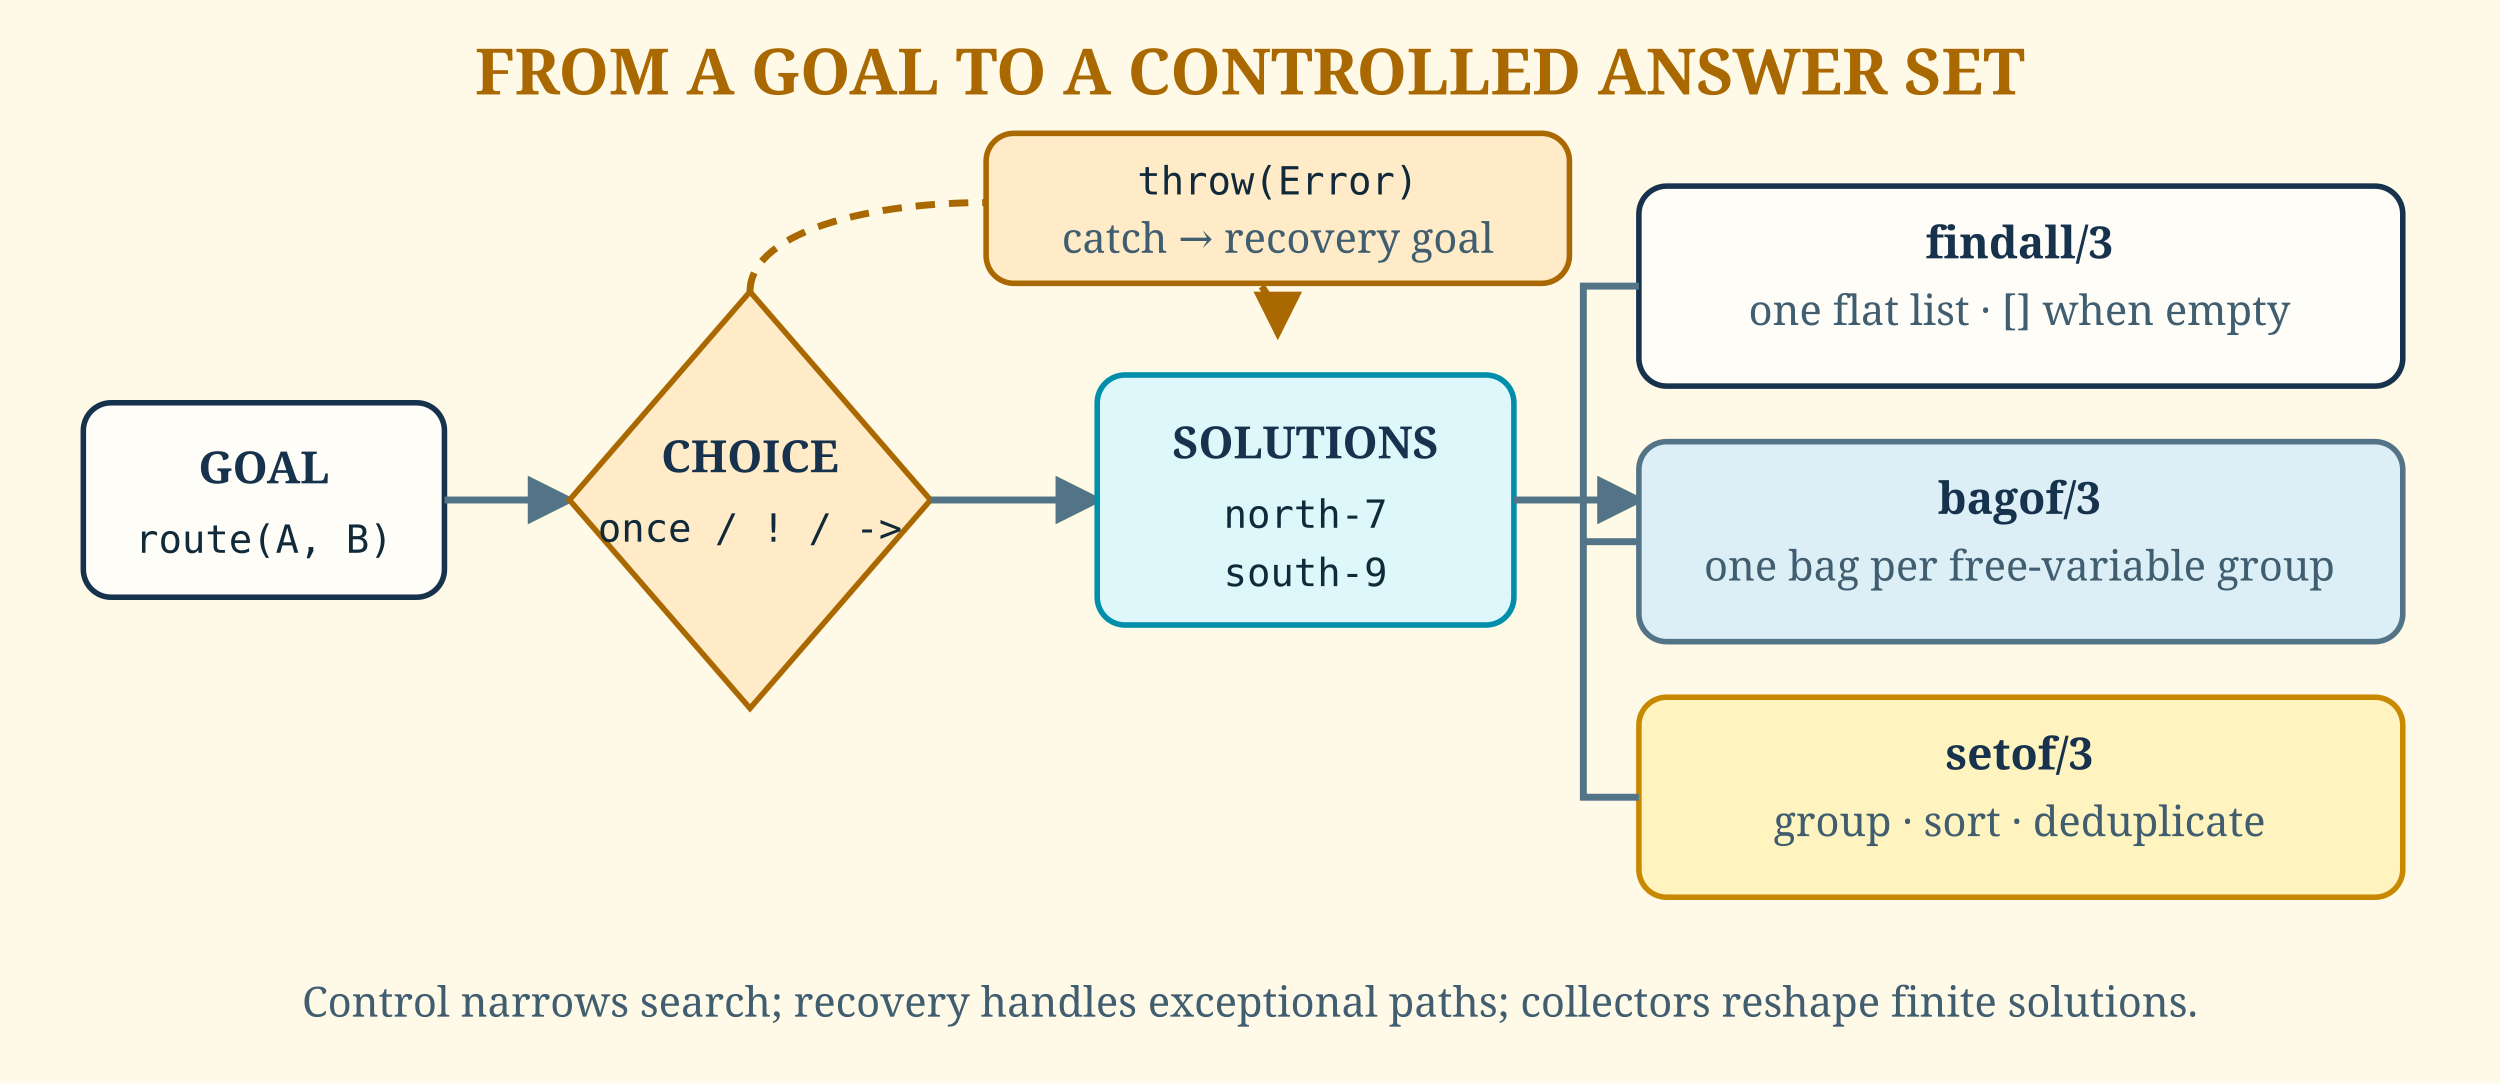
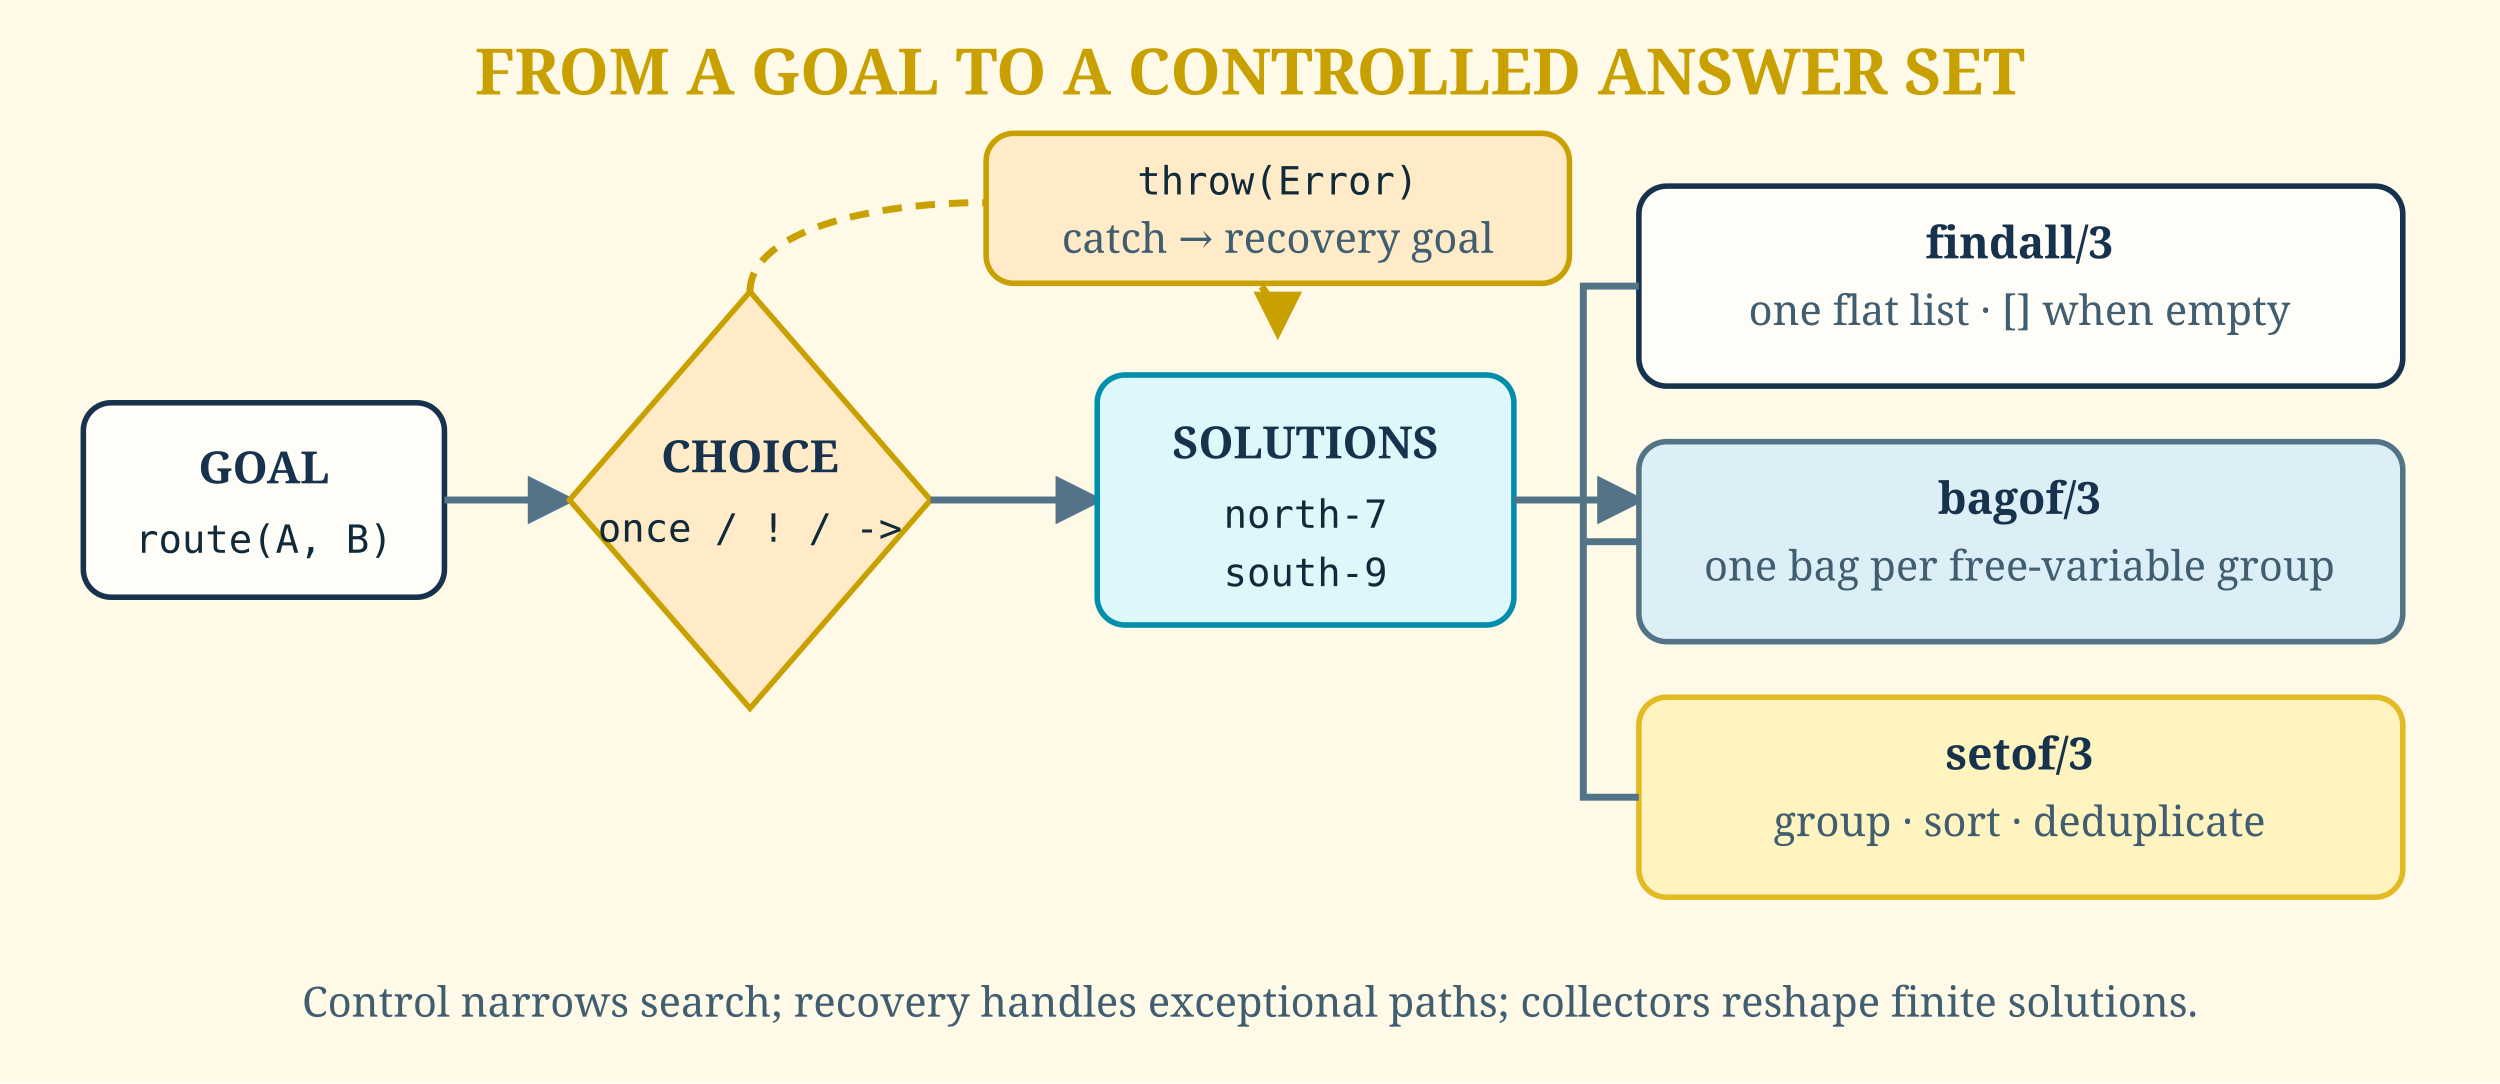
<svg xmlns="http://www.w3.org/2000/svg" width="900" height="390" viewBox="0 0 900 390" role="img" aria-labelledby="title desc">
  <defs>
    <style>
-       .bg{fill:#FFF9E8}.box{fill:#FFFDF8;stroke:#17324D;stroke-width:2}.choice{fill:#FFEBC7;stroke:#A96800;stroke-width:2}
-       .ok{fill:#DDF7FB;stroke:#008EAA;stroke-width:2}.group{fill:#DCEFF7;stroke:#537487;stroke-width:2}.gold{fill:#FFF4BF;stroke:#C88900;stroke-width:2}
-       .title{fill:#A96800;font:bold 23px Georgia,serif}.label{fill:#17324D;font:bold 16px Georgia,serif}
+       .bg{fill:#FFF9E8}.box{fill:#FFFDF8;stroke:#17324D;stroke-width:2}.choice{fill:#FFEBC7;stroke:#C8A100;stroke-width:2}
+       .ok{fill:#DDF7FB;stroke:#008EAA;stroke-width:2}.group{fill:#DCEFF7;stroke:#537487;stroke-width:2}.gold{fill:#FFF4BF;stroke:#E2BA22;stroke-width:2}
+       .title{fill:#C8A100;font:bold 23px Georgia,serif}.label{fill:#17324D;font:bold 16px Georgia,serif}
      .code{fill:#102A3A;font:14px ui-monospace,SFMono-Regular,Consolas,monospace}.prose{fill:#405E70;font:15px Georgia,serif}
-       .line{fill:none;stroke:#537487;stroke-width:2.5}.error{fill:none;stroke:#A96800;stroke-width:2.5;stroke-dasharray:7 5}
+       .line{fill:none;stroke:#537487;stroke-width:2.5}.error{fill:none;stroke:#C8A100;stroke-width:2.5;stroke-dasharray:7 5}
    </style>
    <marker id="a" markerWidth="7" markerHeight="7" refX="6" refY="3.5" orient="auto">
      <path d="M0 0L7 3.5L0 7Z" fill="#537487" />
    </marker>
    <marker id="r" markerWidth="7" markerHeight="7" refX="6" refY="3.5" orient="auto">
-       <path d="M0 0L7 3.5L0 7Z" fill="#A96800" />
+       <path d="M0 0L7 3.5L0 7Z" fill="#C8A100" />
    </marker>
  </defs>
  <rect width="900" height="390" class="bg" />
  <text class="title" x="450" y="34" text-anchor="middle">FROM A GOAL TO A CONTROLLED ANSWER SET</text>
  <rect class="box" x="30" y="145" width="130" height="70" rx="10" />
  <text class="label" x="95" y="174" text-anchor="middle">GOAL</text>
  <text class="code" x="95" y="199" text-anchor="middle">route(A, B)</text>
  <path class="line" marker-end="url(#a)" d="M160 180H205" />
  <polygon class="choice" points="270,105 335,180 270,255 205,180" />
  <text class="label" x="270" y="170" text-anchor="middle">CHOICE</text>
  <text class="code" x="270" y="195" text-anchor="middle">once / ! / -&gt;</text>
  <path class="line" marker-end="url(#a)" d="M335 180H395" />
  <rect class="ok" x="395" y="135" width="150" height="90" rx="10" />
  <text class="label" x="470" y="165" text-anchor="middle">SOLUTIONS</text>
  <text class="code" x="470" y="190" text-anchor="middle">north-7</text>
  <text class="code" x="470" y="211" text-anchor="middle">south-9</text>
  <path class="error" marker-end="url(#r)" d="M270 105C270 60 460 60 460 120" />
  <rect class="choice" x="355" y="48" width="210" height="54" rx="10" />
  <text class="code" x="460" y="70" text-anchor="middle">throw(Error)</text>
  <text class="prose" x="460" y="91" text-anchor="middle">catch → recovery goal</text>
  <path class="line" marker-end="url(#a)" d="M545 180H590" />
  <rect class="box" x="590" y="67" width="275" height="72" rx="10" />
  <text class="label" x="727" y="93" text-anchor="middle">findall/3</text>
  <text class="prose" x="727" y="117" text-anchor="middle">one flat list · [] when empty</text>
  <rect class="group" x="590" y="159" width="275" height="72" rx="10" />
  <text class="label" x="727" y="185" text-anchor="middle">bagof/3</text>
  <text class="prose" x="727" y="209" text-anchor="middle">one bag per free-variable group</text>
  <rect class="gold" x="590" y="251" width="275" height="72" rx="10" />
  <text class="label" x="727" y="277" text-anchor="middle">setof/3</text>
  <text class="prose" x="727" y="301" text-anchor="middle">group · sort · deduplicate</text>
  <path class="line" d="M570 180V103H590M570 180V195H590M570 180V287H590" />
  <text class="prose" x="450" y="366" text-anchor="middle">Control narrows search; recovery handles exceptional paths; collectors reshape finite solutions.</text>
</svg>
